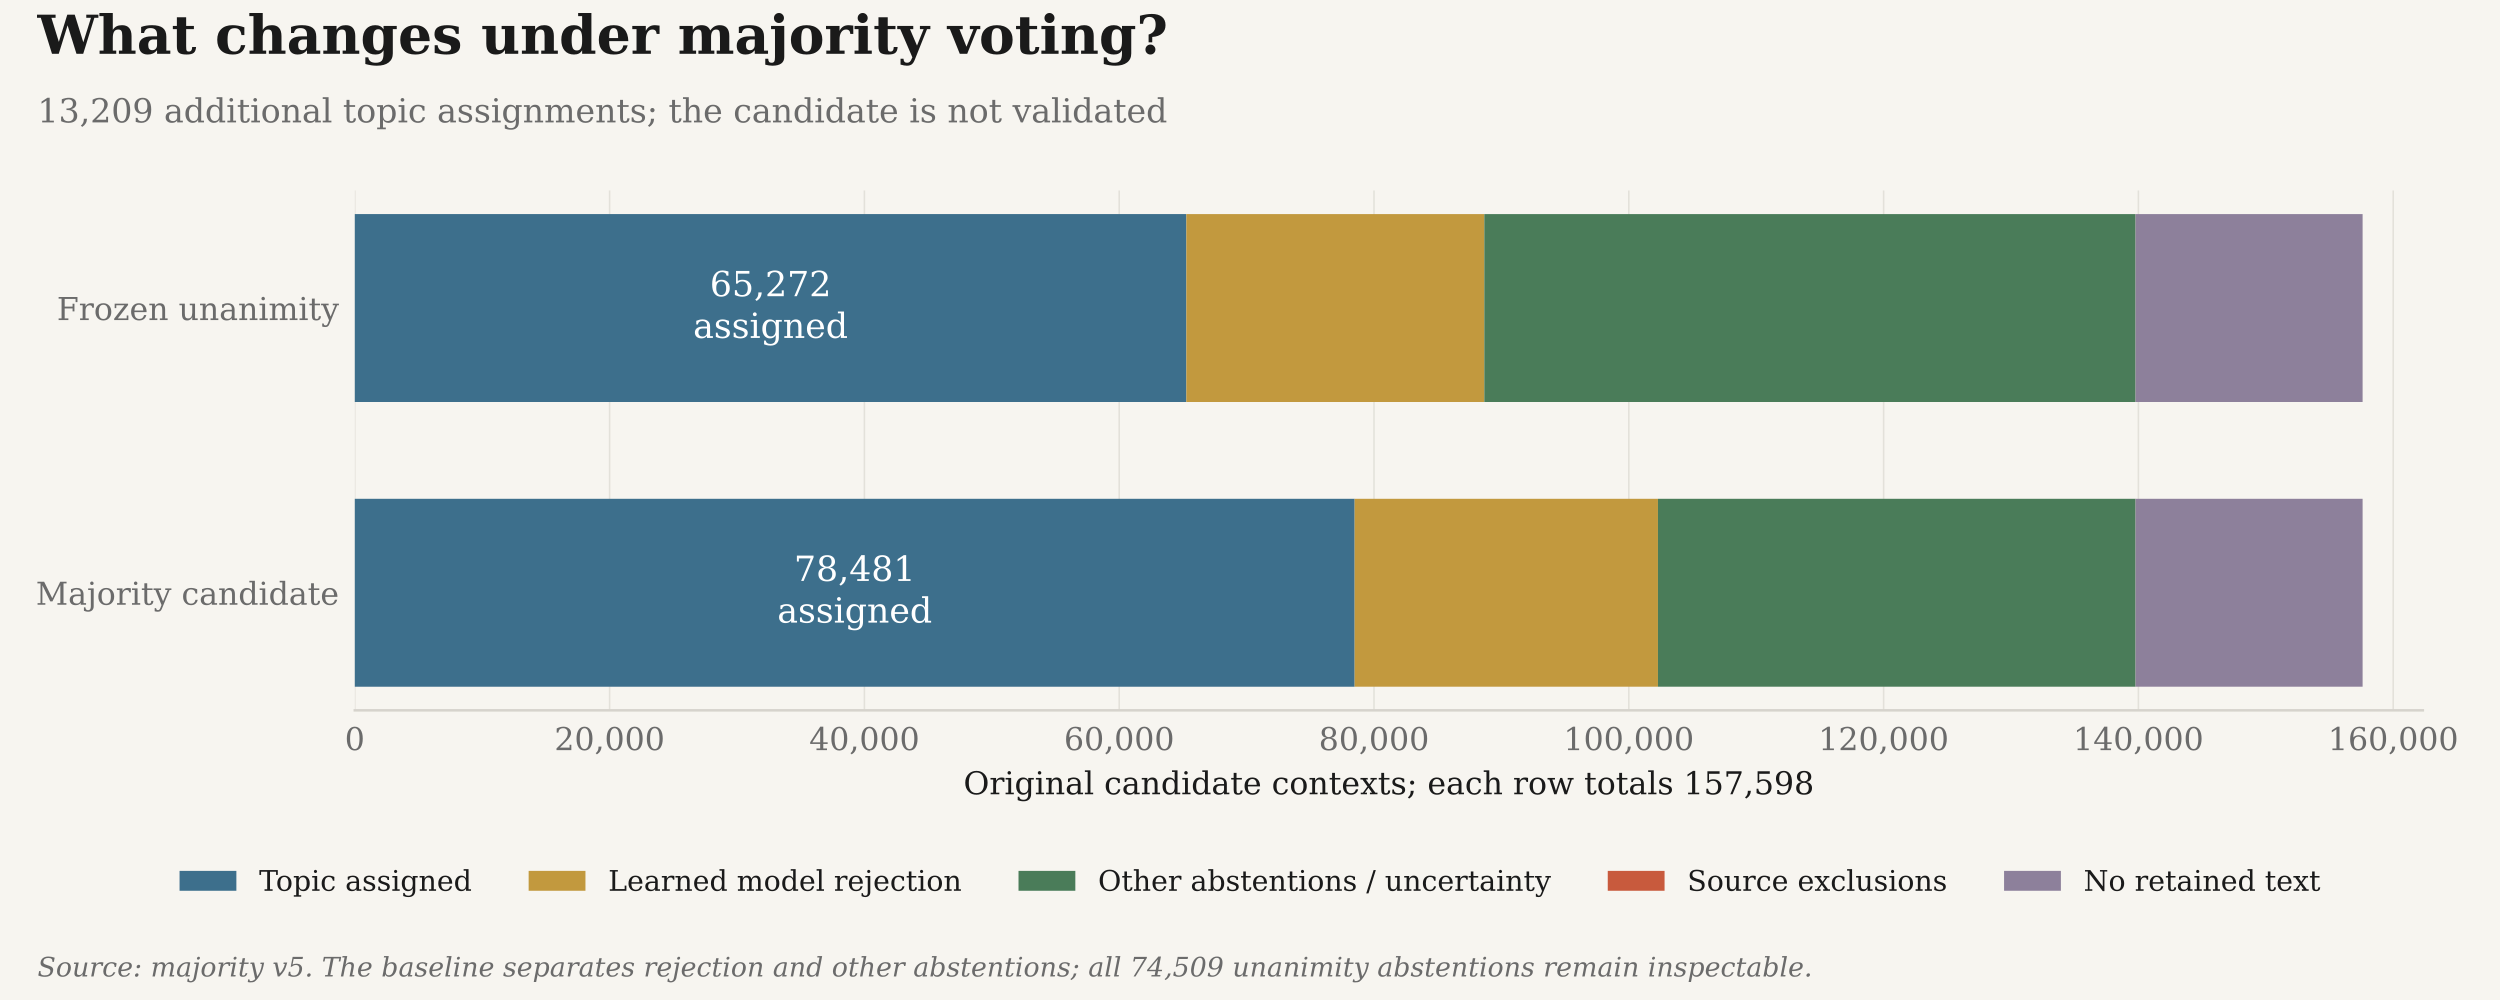
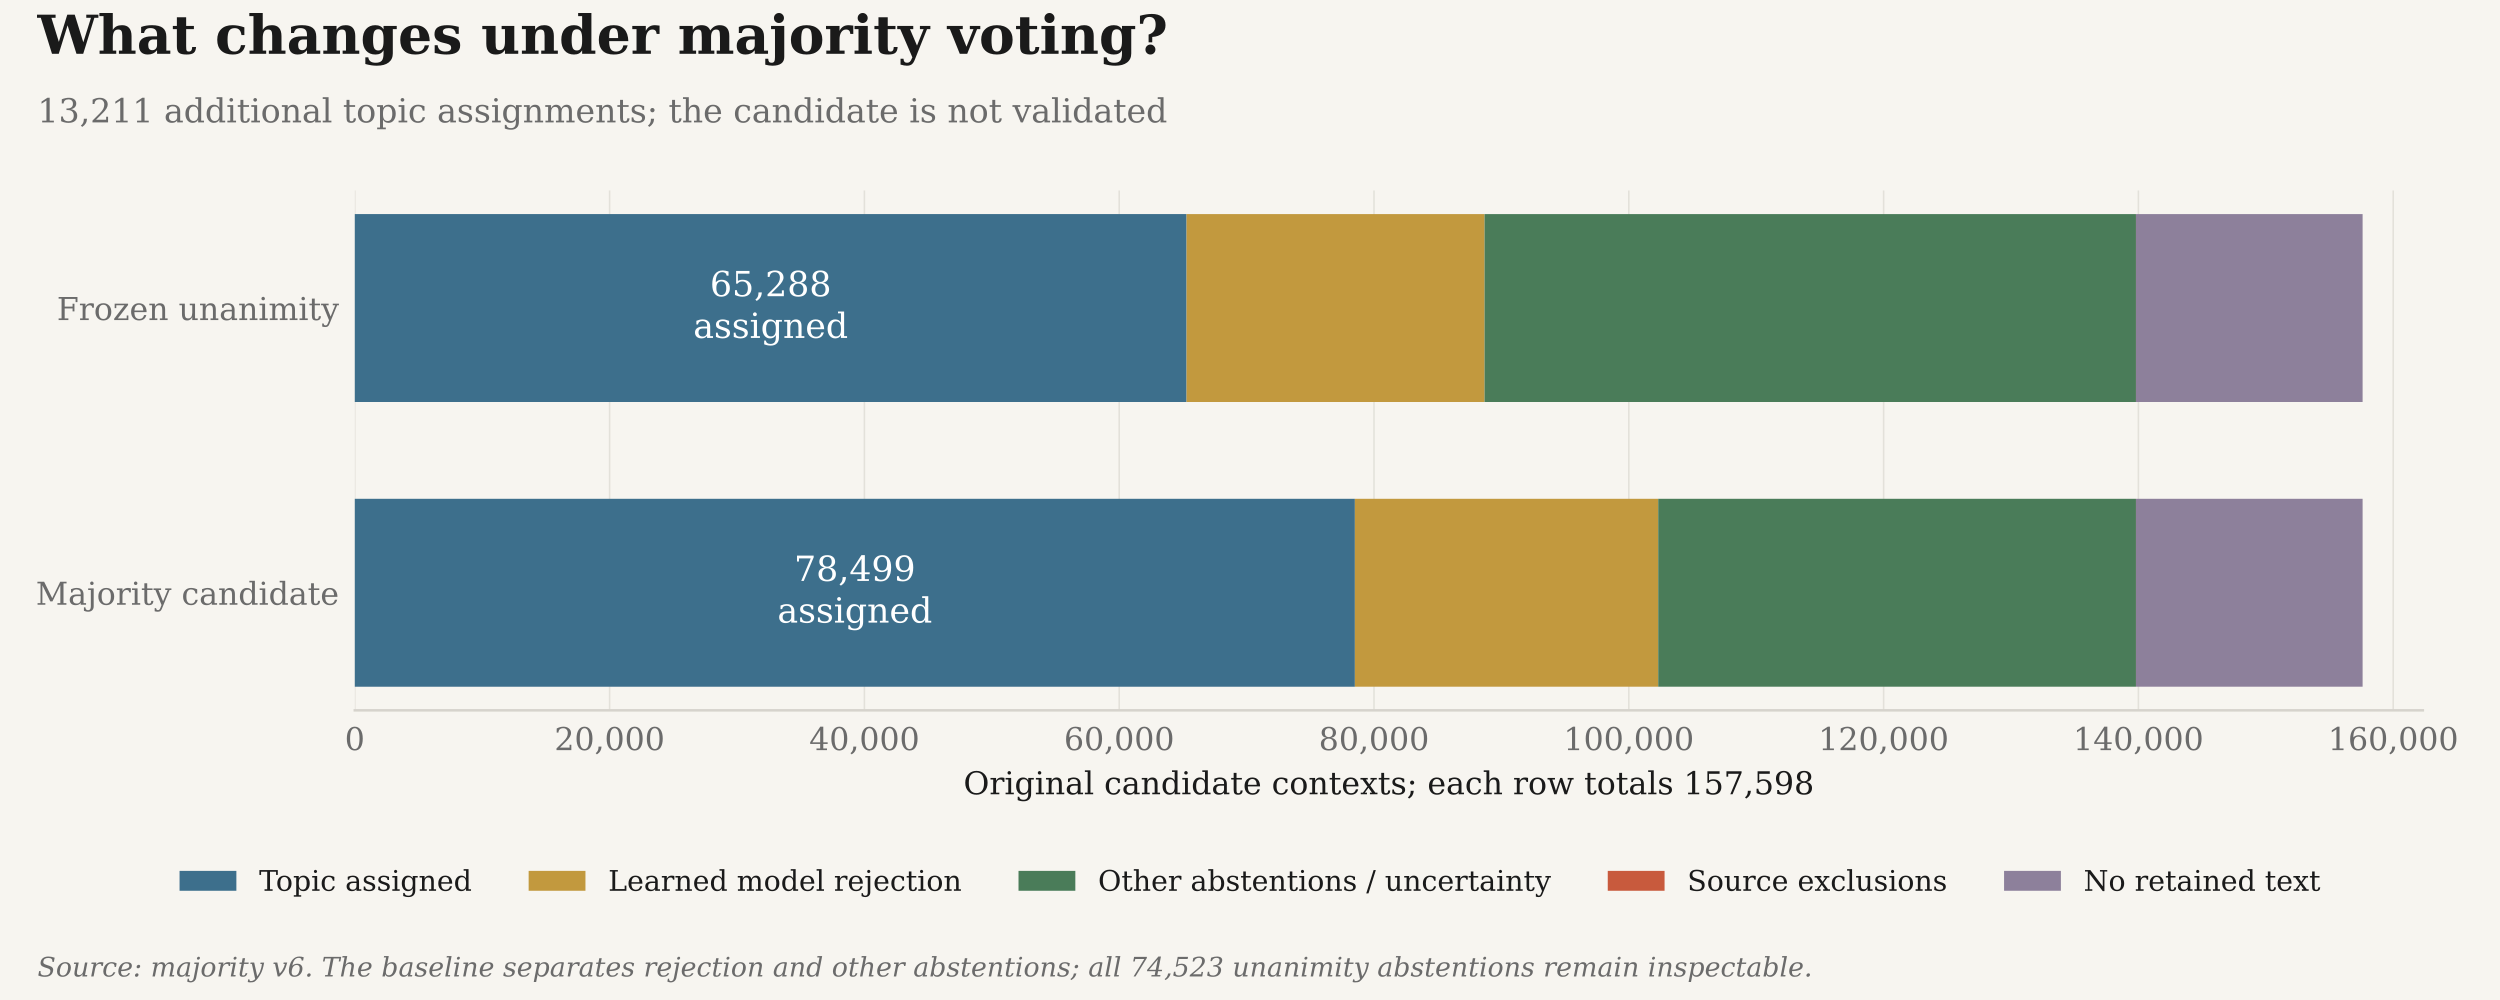
<svg xmlns="http://www.w3.org/2000/svg" width="792pt" height="316.8pt" viewBox="0 0 792 316.8" version="1.1">
  <defs>
    <style type="text/css">*{stroke-linejoin: round; stroke-linecap: butt}</style>
  </defs>
  <g id="figure_1">
    <g id="patch_1">
      <path d="M 0 316.8  L 792 316.8  L 792 0  L 0 0  z " style="fill: #f7f5f0" />
    </g>
    <g id="axes_1">
      <g id="patch_2">
        <path d="M 112.4 225.034  L 767.555 225.034  L 767.555 60.338  L 112.4 60.338  z " style="fill: #f7f5f0" />
      </g>
      <g id="matplotlib.axis_1">
        <g id="xtick_1">
          <g id="line2d_1">
            <path d="M 112.4 225.034  L 112.4 60.338  " clip-path="url(#p4971a127e6)" style="fill: none; stroke: #d6d3cc; stroke-opacity: 0.6; stroke-width: 0.5; stroke-linecap: square" />
          </g>
          <g id="line2d_2" />
          <g id="text_1">
            <text style="font-size: 10px; font-family: 'DejaVu Serif', 'Bitstream Vera Serif', 'Computer Modern Roman', 'New Century Schoolbook', 'Century Schoolbook L', 'Utopia', 'ITC Bookman', 'Bookman', 'Nimbus Roman No9 L', 'Times New Roman', 'Times', 'Palatino', 'Charter', serif; text-anchor: middle; fill: #6b6b6b" x="112.4" y="237.632" transform="rotate(-0 112.4 237.6316)">0</text>
          </g>
        </g>
        <g id="xtick_2">
          <g id="line2d_3">
            <path d="M 193.121 225.034  L 193.121 60.338  " clip-path="url(#p4971a127e6)" style="fill: none; stroke: #d6d3cc; stroke-opacity: 0.6; stroke-width: 0.5; stroke-linecap: square" />
          </g>
          <g id="line2d_4" />
          <g id="text_2">
            <text style="font-size: 10px; font-family: 'DejaVu Serif', 'Bitstream Vera Serif', 'Computer Modern Roman', 'New Century Schoolbook', 'Century Schoolbook L', 'Utopia', 'ITC Bookman', 'Bookman', 'Nimbus Roman No9 L', 'Times New Roman', 'Times', 'Palatino', 'Charter', serif; text-anchor: middle; fill: #6b6b6b" x="193.121" y="237.632" transform="rotate(-0 193.1209 237.6316)">20,000</text>
          </g>
        </g>
        <g id="xtick_3">
          <g id="line2d_5">
            <path d="M 273.842 225.034  L 273.842 60.338  " clip-path="url(#p4971a127e6)" style="fill: none; stroke: #d6d3cc; stroke-opacity: 0.6; stroke-width: 0.5; stroke-linecap: square" />
          </g>
          <g id="line2d_6" />
          <g id="text_3">
            <text style="font-size: 10px; font-family: 'DejaVu Serif', 'Bitstream Vera Serif', 'Computer Modern Roman', 'New Century Schoolbook', 'Century Schoolbook L', 'Utopia', 'ITC Bookman', 'Bookman', 'Nimbus Roman No9 L', 'Times New Roman', 'Times', 'Palatino', 'Charter', serif; text-anchor: middle; fill: #6b6b6b" x="273.842" y="237.632" transform="rotate(-0 273.8419 237.6316)">40,000</text>
          </g>
        </g>
        <g id="xtick_4">
          <g id="line2d_7">
            <path d="M 354.563 225.034  L 354.563 60.338  " clip-path="url(#p4971a127e6)" style="fill: none; stroke: #d6d3cc; stroke-opacity: 0.6; stroke-width: 0.5; stroke-linecap: square" />
          </g>
          <g id="line2d_8" />
          <g id="text_4">
            <text style="font-size: 10px; font-family: 'DejaVu Serif', 'Bitstream Vera Serif', 'Computer Modern Roman', 'New Century Schoolbook', 'Century Schoolbook L', 'Utopia', 'ITC Bookman', 'Bookman', 'Nimbus Roman No9 L', 'Times New Roman', 'Times', 'Palatino', 'Charter', serif; text-anchor: middle; fill: #6b6b6b" x="354.563" y="237.632" transform="rotate(-0 354.5628 237.6316)">60,000</text>
          </g>
        </g>
        <g id="xtick_5">
          <g id="line2d_9">
            <path d="M 435.284 225.034  L 435.284 60.338  " clip-path="url(#p4971a127e6)" style="fill: none; stroke: #d6d3cc; stroke-opacity: 0.6; stroke-width: 0.5; stroke-linecap: square" />
          </g>
          <g id="line2d_10" />
          <g id="text_5">
            <text style="font-size: 10px; font-family: 'DejaVu Serif', 'Bitstream Vera Serif', 'Computer Modern Roman', 'New Century Schoolbook', 'Century Schoolbook L', 'Utopia', 'ITC Bookman', 'Bookman', 'Nimbus Roman No9 L', 'Times New Roman', 'Times', 'Palatino', 'Charter', serif; text-anchor: middle; fill: #6b6b6b" x="435.284" y="237.632" transform="rotate(-0 435.2837 237.6316)">80,000</text>
          </g>
        </g>
        <g id="xtick_6">
          <g id="line2d_11">
            <path d="M 516.005 225.034  L 516.005 60.338  " clip-path="url(#p4971a127e6)" style="fill: none; stroke: #d6d3cc; stroke-opacity: 0.6; stroke-width: 0.5; stroke-linecap: square" />
          </g>
          <g id="line2d_12" />
          <g id="text_6">
            <text style="font-size: 10px; font-family: 'DejaVu Serif', 'Bitstream Vera Serif', 'Computer Modern Roman', 'New Century Schoolbook', 'Century Schoolbook L', 'Utopia', 'ITC Bookman', 'Bookman', 'Nimbus Roman No9 L', 'Times New Roman', 'Times', 'Palatino', 'Charter', serif; text-anchor: middle; fill: #6b6b6b" x="516.005" y="237.632" transform="rotate(-0 516.0046 237.6316)">100,000</text>
          </g>
        </g>
        <g id="xtick_7">
          <g id="line2d_13">
            <path d="M 596.726 225.034  L 596.726 60.338  " clip-path="url(#p4971a127e6)" style="fill: none; stroke: #d6d3cc; stroke-opacity: 0.6; stroke-width: 0.5; stroke-linecap: square" />
          </g>
          <g id="line2d_14" />
          <g id="text_7">
            <text style="font-size: 10px; font-family: 'DejaVu Serif', 'Bitstream Vera Serif', 'Computer Modern Roman', 'New Century Schoolbook', 'Century Schoolbook L', 'Utopia', 'ITC Bookman', 'Bookman', 'Nimbus Roman No9 L', 'Times New Roman', 'Times', 'Palatino', 'Charter', serif; text-anchor: middle; fill: #6b6b6b" x="596.726" y="237.632" transform="rotate(-0 596.7256 237.6316)">120,000</text>
          </g>
        </g>
        <g id="xtick_8">
          <g id="line2d_15">
            <path d="M 677.447 225.034  L 677.447 60.338  " clip-path="url(#p4971a127e6)" style="fill: none; stroke: #d6d3cc; stroke-opacity: 0.6; stroke-width: 0.5; stroke-linecap: square" />
          </g>
          <g id="line2d_16" />
          <g id="text_8">
            <text style="font-size: 10px; font-family: 'DejaVu Serif', 'Bitstream Vera Serif', 'Computer Modern Roman', 'New Century Schoolbook', 'Century Schoolbook L', 'Utopia', 'ITC Bookman', 'Bookman', 'Nimbus Roman No9 L', 'Times New Roman', 'Times', 'Palatino', 'Charter', serif; text-anchor: middle; fill: #6b6b6b" x="677.447" y="237.632" transform="rotate(-0 677.4465 237.6316)">140,000</text>
          </g>
        </g>
        <g id="xtick_9">
          <g id="line2d_17">
            <path d="M 758.167 225.034  L 758.167 60.338  " clip-path="url(#p4971a127e6)" style="fill: none; stroke: #d6d3cc; stroke-opacity: 0.6; stroke-width: 0.5; stroke-linecap: square" />
          </g>
          <g id="line2d_18" />
          <g id="text_9">
            <text style="font-size: 10px; font-family: 'DejaVu Serif', 'Bitstream Vera Serif', 'Computer Modern Roman', 'New Century Schoolbook', 'Century Schoolbook L', 'Utopia', 'ITC Bookman', 'Bookman', 'Nimbus Roman No9 L', 'Times New Roman', 'Times', 'Palatino', 'Charter', serif; text-anchor: middle; fill: #6b6b6b" x="758.167" y="237.632" transform="rotate(-0 758.1674 237.6316)">160,000</text>
          </g>
        </g>
        <g id="text_10">
          <text style="font-size: 10px; font-family: 'DejaVu Serif', 'Bitstream Vera Serif', 'Computer Modern Roman', 'New Century Schoolbook', 'Century Schoolbook L', 'Utopia', 'ITC Bookman', 'Bookman', 'Nimbus Roman No9 L', 'Times New Roman', 'Times', 'Palatino', 'Charter', serif; text-anchor: middle; fill: #1a1a1a" x="439.978" y="251.632" transform="rotate(-0 439.9775 251.6324)">Original candidate contexts; each row totals 157,598</text>
        </g>
      </g>
      <g id="matplotlib.axis_2">
        <g id="ytick_1">
          <g id="line2d_19" />
          <g id="text_11">
            <text style="font-size: 10px; font-family: 'DejaVu Serif', 'Bitstream Vera Serif', 'Computer Modern Roman', 'New Century Schoolbook', 'Century Schoolbook L', 'Utopia', 'ITC Bookman', 'Bookman', 'Nimbus Roman No9 L', 'Times New Roman', 'Times', 'Palatino', 'Charter', serif; text-anchor: end; fill: #6b6b6b" x="107.4" y="101.388" transform="rotate(-0 107.4 101.3876)">Frozen unanimity</text>
          </g>
        </g>
        <g id="ytick_2">
          <g id="line2d_20" />
          <g id="text_12">
            <text style="font-size: 10px; font-family: 'DejaVu Serif', 'Bitstream Vera Serif', 'Computer Modern Roman', 'New Century Schoolbook', 'Century Schoolbook L', 'Utopia', 'ITC Bookman', 'Bookman', 'Nimbus Roman No9 L', 'Times New Roman', 'Times', 'Palatino', 'Charter', serif; text-anchor: end; fill: #6b6b6b" x="107.4" y="191.583" transform="rotate(-0 107.4 191.5827)">Majority candidate</text>
          </g>
        </g>
      </g>
      <g id="patch_3">
-         <path d="M 112.4 67.825  L 375.841 67.825  L 375.841 127.353  L 112.4 127.353  z " clip-path="url(#p4971a127e6)" style="fill: #3d6f8c" />
+         <path d="M 112.4 67.825  L 375.905 67.825  L 375.905 127.353  L 112.4 127.353  z " clip-path="url(#p4971a127e6)" style="fill: #3d6f8c" />
      </g>
      <g id="patch_4">
-         <path d="M 112.4 158.019  L 429.153 158.019  L 429.153 217.548  L 112.4 217.548  z " clip-path="url(#p4971a127e6)" style="fill: #3d6f8c" />
+         <path d="M 112.4 158.019  L 429.226 158.019  L 429.226 217.548  L 112.4 217.548  z " clip-path="url(#p4971a127e6)" style="fill: #3d6f8c" />
      </g>
      <g id="patch_5">
-         <path d="M 375.841 67.825  L 470.232 67.825  L 470.232 127.353  L 375.841 127.353  z " clip-path="url(#p4971a127e6)" style="fill: #c2993e" />
+         <path d="M 375.905 67.825  L 470.309 67.825  L 470.309 127.353  L 375.905 127.353  z " clip-path="url(#p4971a127e6)" style="fill: #c2993e" />
      </g>
      <g id="patch_6">
-         <path d="M 429.153 158.019  L 525.239 158.019  L 525.239 217.548  L 429.153 217.548  z " clip-path="url(#p4971a127e6)" style="fill: #c2993e" />
+         <path d="M 429.226 158.019  L 525.324 158.019  L 525.324 217.548  L 429.226 217.548  z " clip-path="url(#p4971a127e6)" style="fill: #c2993e" />
      </g>
      <g id="patch_7">
-         <path d="M 470.232 67.825  L 676.551 67.825  L 676.551 127.353  L 470.232 127.353  z " clip-path="url(#p4971a127e6)" style="fill: #4a7c59" />
+         <path d="M 470.309 67.825  L 676.672 67.825  L 676.672 127.353  L 470.309 127.353  z " clip-path="url(#p4971a127e6)" style="fill: #4a7c59" />
      </g>
      <g id="patch_8">
-         <path d="M 525.239 158.019  L 676.551 158.019  L 676.551 217.548  L 525.239 217.548  z " clip-path="url(#p4971a127e6)" style="fill: #4a7c59" />
+         <path d="M 525.324 158.019  L 676.672 158.019  L 676.672 217.548  L 525.324 217.548  z " clip-path="url(#p4971a127e6)" style="fill: #4a7c59" />
      </g>
      <g id="patch_9">
-         <path d="M 676.551 67.825  L 676.563 67.825  L 676.563 127.353  L 676.551 127.353  z " clip-path="url(#p4971a127e6)" style="fill: #c85a3d" />
+         <path d="M 676.672 67.825  L 676.684 67.825  L 676.684 127.353  L 676.672 127.353  z " clip-path="url(#p4971a127e6)" style="fill: #c85a3d" />
      </g>
      <g id="patch_10">
-         <path d="M 676.551 158.019  L 676.563 158.019  L 676.563 217.548  L 676.551 217.548  z " clip-path="url(#p4971a127e6)" style="fill: #c85a3d" />
+         <path d="M 676.672 158.019  L 676.684 158.019  L 676.684 217.548  L 676.672 217.548  z " clip-path="url(#p4971a127e6)" style="fill: #c85a3d" />
      </g>
      <g id="patch_11">
-         <path d="M 676.563 67.825  L 748.473 67.825  L 748.473 127.353  L 676.563 127.353  z " clip-path="url(#p4971a127e6)" style="fill: #8d809b" />
+         <path d="M 676.684 67.825  L 748.473 67.825  L 748.473 127.353  L 676.684 127.353  z " clip-path="url(#p4971a127e6)" style="fill: #8d809b" />
      </g>
      <g id="patch_12">
-         <path d="M 676.563 158.019  L 748.473 158.019  L 748.473 217.548  L 676.563 217.548  z " clip-path="url(#p4971a127e6)" style="fill: #8d809b" />
+         <path d="M 676.684 158.019  L 748.473 158.019  L 748.473 217.548  L 676.684 217.548  z " clip-path="url(#p4971a127e6)" style="fill: #8d809b" />
      </g>
      <g id="patch_13">
        <path d="M 112.4 225.034  L 767.555 225.034  " style="fill: none; stroke: #d6d3cc; stroke-width: 0.8; stroke-linejoin: miter; stroke-linecap: square" />
      </g>
      <g id="text_13">
-         <text style="font-size: 11px; font-family: 'DejaVu Serif', 'Bitstream Vera Serif', 'Computer Modern Roman', 'New Century Schoolbook', 'Century Schoolbook L', 'Utopia', 'ITC Bookman', 'Bookman', 'Nimbus Roman No9 L', 'Times New Roman', 'Times', 'Palatino', 'Charter', serif; fill: #ffffff" transform="translate(224.8756 93.84474)">65,272</text>
-         <text style="font-size: 11px; font-family: 'DejaVu Serif', 'Bitstream Vera Serif', 'Computer Modern Roman', 'New Century Schoolbook', 'Century Schoolbook L', 'Utopia', 'ITC Bookman', 'Bookman', 'Nimbus Roman No9 L', 'Times New Roman', 'Times', 'Palatino', 'Charter', serif; fill: #ffffff" transform="translate(219.5981 107.0477)">assigned</text>
+         <text style="font-size: 11px; font-family: 'DejaVu Serif', 'Bitstream Vera Serif', 'Computer Modern Roman', 'New Century Schoolbook', 'Century Schoolbook L', 'Utopia', 'ITC Bookman', 'Bookman', 'Nimbus Roman No9 L', 'Times New Roman', 'Times', 'Palatino', 'Charter', serif; fill: #ffffff" transform="translate(224.9079 93.84474)">65,288</text>
+         <text style="font-size: 11px; font-family: 'DejaVu Serif', 'Bitstream Vera Serif', 'Computer Modern Roman', 'New Century Schoolbook', 'Century Schoolbook L', 'Utopia', 'ITC Bookman', 'Bookman', 'Nimbus Roman No9 L', 'Times New Roman', 'Times', 'Palatino', 'Charter', serif; fill: #ffffff" transform="translate(219.6304 107.0477)">assigned</text>
      </g>
      <g id="text_14">
-         <text style="font-size: 11px; font-family: 'DejaVu Serif', 'Bitstream Vera Serif', 'Computer Modern Roman', 'New Century Schoolbook', 'Century Schoolbook L', 'Utopia', 'ITC Bookman', 'Bookman', 'Nimbus Roman No9 L', 'Times New Roman', 'Times', 'Palatino', 'Charter', serif; fill: #ffffff" transform="translate(251.5316 184.0394)">78,481</text>
-         <text style="font-size: 11px; font-family: 'DejaVu Serif', 'Bitstream Vera Serif', 'Computer Modern Roman', 'New Century Schoolbook', 'Century Schoolbook L', 'Utopia', 'ITC Bookman', 'Bookman', 'Nimbus Roman No9 L', 'Times New Roman', 'Times', 'Palatino', 'Charter', serif; fill: #ffffff" transform="translate(246.2542 197.2425)">assigned</text>
+         <text style="font-size: 11px; font-family: 'DejaVu Serif', 'Bitstream Vera Serif', 'Computer Modern Roman', 'New Century Schoolbook', 'Century Schoolbook L', 'Utopia', 'ITC Bookman', 'Bookman', 'Nimbus Roman No9 L', 'Times New Roman', 'Times', 'Palatino', 'Charter', serif; fill: #ffffff" transform="translate(251.568 184.0394)">78,499</text>
+         <text style="font-size: 11px; font-family: 'DejaVu Serif', 'Bitstream Vera Serif', 'Computer Modern Roman', 'New Century Schoolbook', 'Century Schoolbook L', 'Utopia', 'ITC Bookman', 'Bookman', 'Nimbus Roman No9 L', 'Times New Roman', 'Times', 'Palatino', 'Charter', serif; fill: #ffffff" transform="translate(246.2905 197.2425)">assigned</text>
      </g>
    </g>
    <g id="text_15">
      <text style="font-weight: 700; font-size: 17px; font-family: 'DejaVu Serif', 'Bitstream Vera Serif', 'Computer Modern Roman', 'New Century Schoolbook', 'Century Schoolbook L', 'Utopia', 'ITC Bookman', 'Bookman', 'Nimbus Roman No9 L', 'Times New Roman', 'Times', 'Palatino', 'Charter', serif; text-anchor: start; fill: #1a1a1a" x="11.88" y="17.036" transform="rotate(-0 11.88 17.03574)">What changes under majority voting?</text>
    </g>
    <g id="text_16">
-       <text style="font-size: 10.5px; font-family: 'DejaVu Serif', 'Bitstream Vera Serif', 'Computer Modern Roman', 'New Century Schoolbook', 'Century Schoolbook L', 'Utopia', 'ITC Bookman', 'Bookman', 'Nimbus Roman No9 L', 'Times New Roman', 'Times', 'Palatino', 'Charter', serif; text-anchor: start; fill: #6b6b6b" x="11.88" y="38.771" transform="rotate(-0 11.88 38.7711)">13,209 additional topic assignments; the candidate is not validated</text>
+       <text style="font-size: 10.5px; font-family: 'DejaVu Serif', 'Bitstream Vera Serif', 'Computer Modern Roman', 'New Century Schoolbook', 'Century Schoolbook L', 'Utopia', 'ITC Bookman', 'Bookman', 'Nimbus Roman No9 L', 'Times New Roman', 'Times', 'Palatino', 'Charter', serif; text-anchor: start; fill: #6b6b6b" x="11.88" y="38.771" transform="rotate(-0 11.88 38.7711)">13,211 additional topic assignments; the candidate is not validated</text>
    </g>
    <g id="text_17">
-       <text style="font-style: italic; font-size: 8.5px; font-family: 'DejaVu Serif', 'Bitstream Vera Serif', 'Computer Modern Roman', 'New Century Schoolbook', 'Century Schoolbook L', 'Utopia', 'ITC Bookman', 'Bookman', 'Nimbus Roman No9 L', 'Times New Roman', 'Times', 'Palatino', 'Charter', serif; text-anchor: start; fill: #6b6b6b" x="11.88" y="309.333" transform="rotate(-0 11.88 309.3334)">Source: majority v5. The baseline separates rejection and other abstentions; all 74,509 unanimity abstentions remain inspectable.</text>
+       <text style="font-style: italic; font-size: 8.5px; font-family: 'DejaVu Serif', 'Bitstream Vera Serif', 'Computer Modern Roman', 'New Century Schoolbook', 'Century Schoolbook L', 'Utopia', 'ITC Bookman', 'Bookman', 'Nimbus Roman No9 L', 'Times New Roman', 'Times', 'Palatino', 'Charter', serif; text-anchor: start; fill: #6b6b6b" x="11.88" y="309.333" transform="rotate(-0 11.88 309.3334)">Source: majority v6. The baseline separates rejection and other abstentions; all 74,523 unanimity abstentions remain inspectable.</text>
    </g>
    <g id="legend_1">
      <g id="patch_14">
        <path d="M 56.884 282.196  L 74.884 282.196  L 74.884 275.896  L 56.884 275.896  z " style="fill: #3d6f8c" />
      </g>
      <g id="text_18">
        <text style="font-size: 9px; font-family: 'DejaVu Serif', 'Bitstream Vera Serif', 'Computer Modern Roman', 'New Century Schoolbook', 'Century Schoolbook L', 'Utopia', 'ITC Bookman', 'Bookman', 'Nimbus Roman No9 L', 'Times New Roman', 'Times', 'Palatino', 'Charter', serif; text-anchor: start; fill: #1a1a1a" x="82.084" y="282.196" transform="rotate(-0 82.08352 282.1963)">Topic assigned</text>
      </g>
      <g id="patch_15">
        <path d="M 167.474 282.196  L 185.474 282.196  L 185.474 275.896  L 167.474 275.896  z " style="fill: #c2993e" />
      </g>
      <g id="text_19">
        <text style="font-size: 9px; font-family: 'DejaVu Serif', 'Bitstream Vera Serif', 'Computer Modern Roman', 'New Century Schoolbook', 'Century Schoolbook L', 'Utopia', 'ITC Bookman', 'Bookman', 'Nimbus Roman No9 L', 'Times New Roman', 'Times', 'Palatino', 'Charter', serif; text-anchor: start; fill: #1a1a1a" x="192.674" y="282.196" transform="rotate(-0 192.6738 282.1963)">Learned model rejection</text>
      </g>
      <g id="patch_16">
        <path d="M 322.666 282.196  L 340.666 282.196  L 340.666 275.896  L 322.666 275.896  z " style="fill: #4a7c59" />
      </g>
      <g id="text_20">
        <text style="font-size: 9px; font-family: 'DejaVu Serif', 'Bitstream Vera Serif', 'Computer Modern Roman', 'New Century Schoolbook', 'Century Schoolbook L', 'Utopia', 'ITC Bookman', 'Bookman', 'Nimbus Roman No9 L', 'Times New Roman', 'Times', 'Palatino', 'Charter', serif; text-anchor: start; fill: #1a1a1a" x="347.866" y="282.196" transform="rotate(-0 347.8662 282.1963)">Other abstentions / uncertainty</text>
      </g>
      <g id="patch_17">
        <path d="M 509.336 282.196  L 527.336 282.196  L 527.336 275.896  L 509.336 275.896  z " style="fill: #c85a3d" />
      </g>
      <g id="text_21">
        <text style="font-size: 9px; font-family: 'DejaVu Serif', 'Bitstream Vera Serif', 'Computer Modern Roman', 'New Century Schoolbook', 'Century Schoolbook L', 'Utopia', 'ITC Bookman', 'Bookman', 'Nimbus Roman No9 L', 'Times New Roman', 'Times', 'Palatino', 'Charter', serif; text-anchor: start; fill: #1a1a1a" x="534.536" y="282.196" transform="rotate(-0 534.536 282.1963)">Source exclusions</text>
      </g>
      <g id="patch_18">
        <path d="M 634.892 282.196  L 652.892 282.196  L 652.892 275.896  L 634.892 275.896  z " style="fill: #8d809b" />
      </g>
      <g id="text_22">
        <text style="font-size: 9px; font-family: 'DejaVu Serif', 'Bitstream Vera Serif', 'Computer Modern Roman', 'New Century Schoolbook', 'Century Schoolbook L', 'Utopia', 'ITC Bookman', 'Bookman', 'Nimbus Roman No9 L', 'Times New Roman', 'Times', 'Palatino', 'Charter', serif; text-anchor: start; fill: #1a1a1a" x="660.092" y="282.196" transform="rotate(-0 660.0916 282.1963)">No retained text</text>
      </g>
    </g>
  </g>
  <defs>
    <clipPath id="p4971a127e6">
      <rect x="112.4" y="60.338" width="655.155" height="164.696" />
    </clipPath>
  </defs>
</svg>
